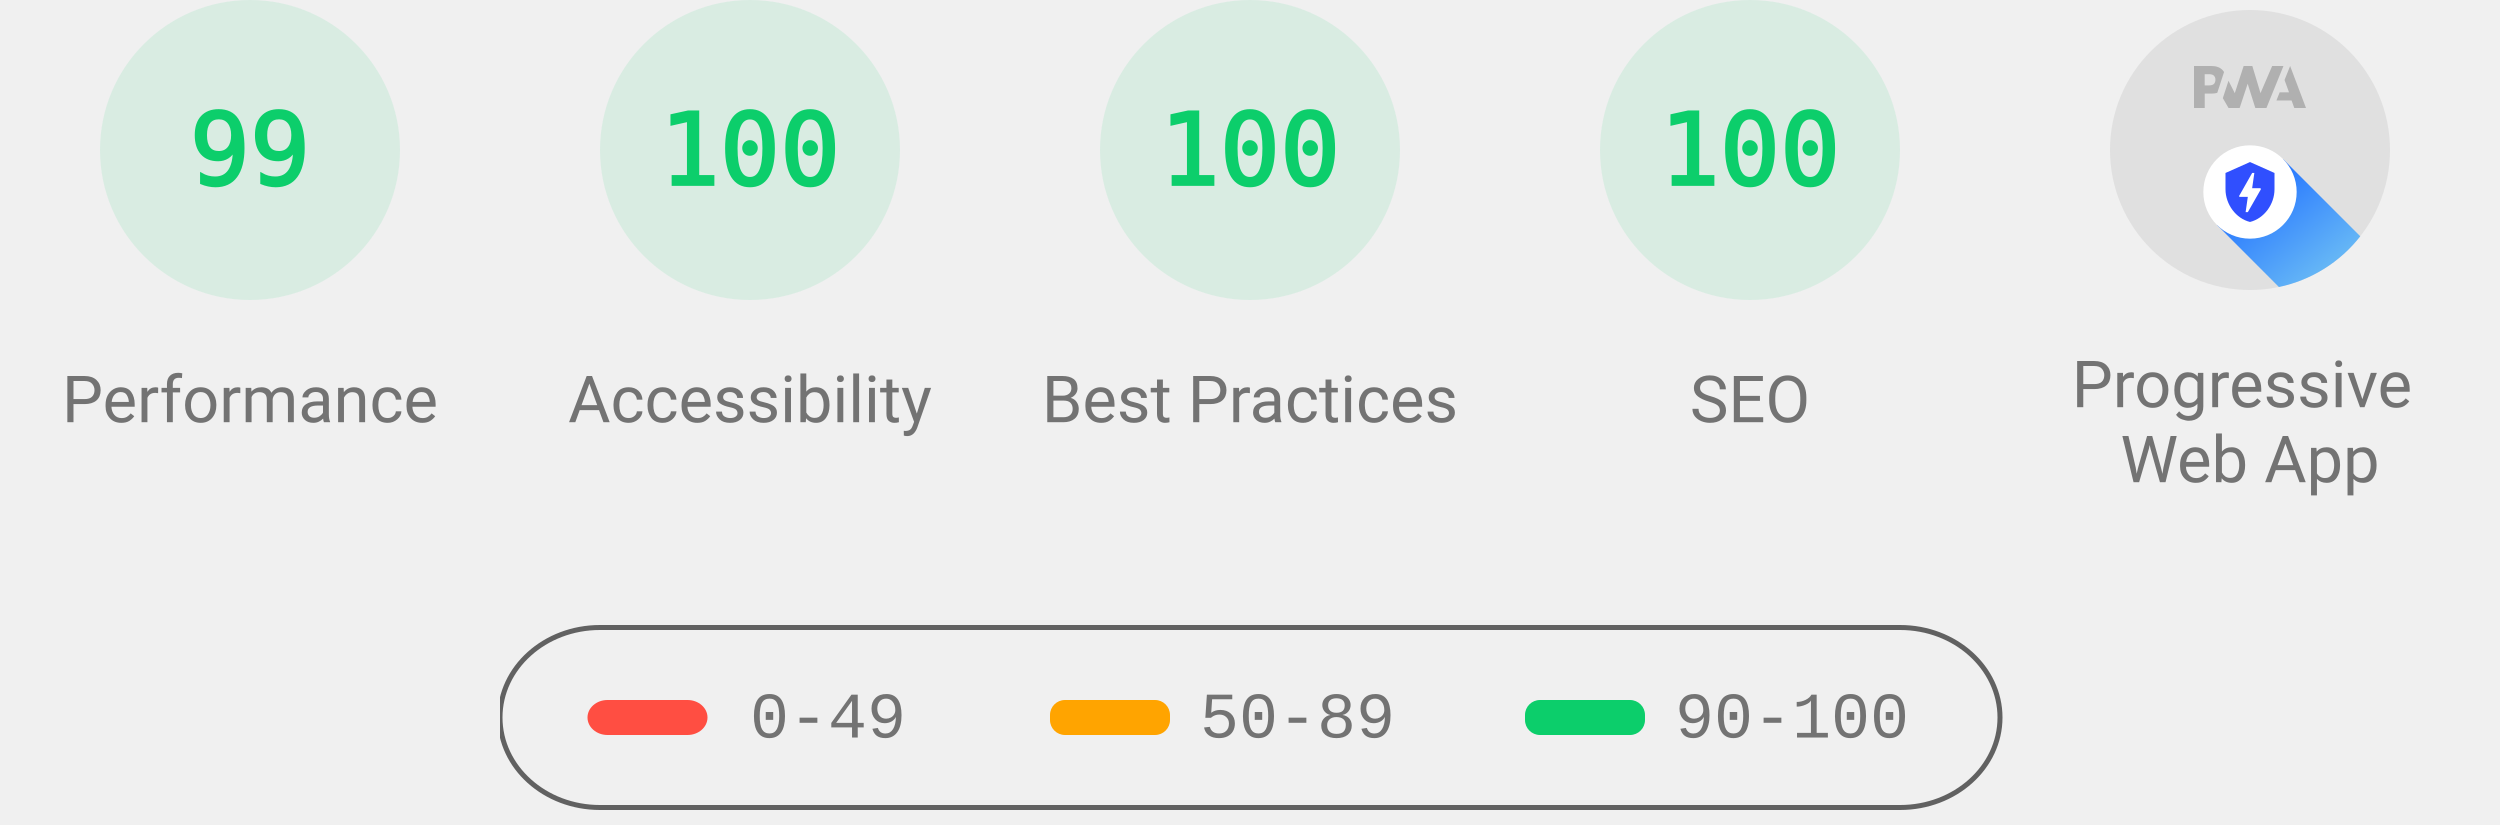
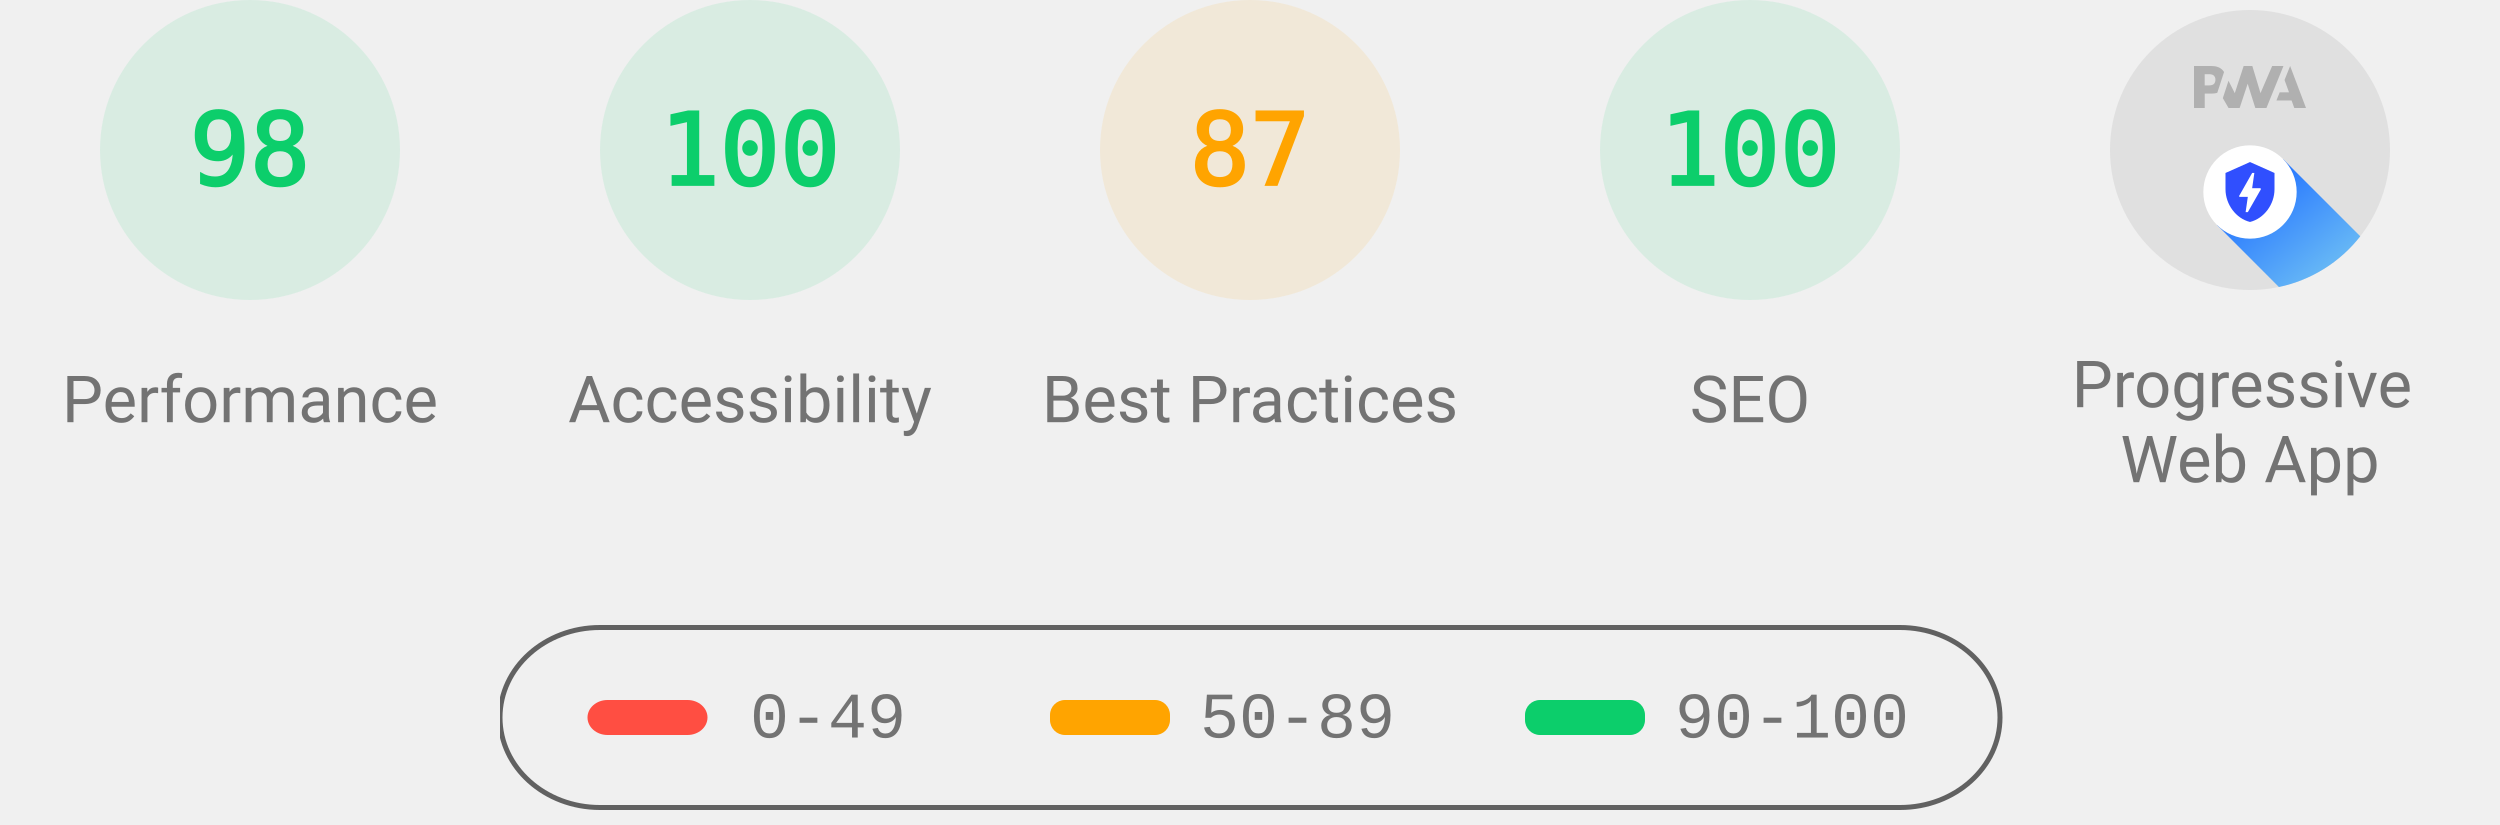
<svg xmlns="http://www.w3.org/2000/svg" class="theme--agnostic" fill="none" width="1000" height="330">
  <style>
			.gauge-base {
				opacity: 0.1
			}

			.gauge-arc {
				fill: none;
				animation-delay: 250ms;
				stroke-linecap: round;
				transform: rotate(-90deg);
				transform-origin: 100px 60px;
				animation: load-gauge 1s ease forwards
			}

			.guage-text {
				font-size: 40px;
				font-family: monospace;
				text-align: center
			}

			.guage-red {
				color: #ff4e42;
				fill: #ff4e42;
				stroke: #ff4e42
			}
			.guage-orange {
				color: #ffa400;
				fill: #ffa400;
				stroke: #ffa400
			}
			.guage-green {
				color: #0cce6b;
				fill: #0cce6b;
				stroke: #0cce6b
			}
			.theme--agnostic .guage-undefined {
				color: #5c5c5c;
				fill: #5c5c5c;
				stroke: #5c5c5c
			}
			.theme--light .guage-undefined {
				color: #1e1e1e;
				fill: #1e1e1e;
				stroke: #1e1e1e
			}
			.theme--dark .guage-undefined {
				color: #f5f5f5;
				fill: #f5f5f5;
				stroke: #f5f5f5
			}

			.guage-title {
				stroke: none;
				font-size: 26px;
				line-height: 26px;
				font-family: Roboto, Halvetica, Arial, sans-serif
			}
			.metric.guage-title {
				font-family: 'Courier New', Courier, monospace
			}
			.theme--agnostic .guage-title {
				color: #737373;
				fill: #737373
			}
			.theme--light .guage-title {
				color: #212121;
				fill: #212121
			}
			.theme--dark .guage-title {
				color: #f5f5f5;
				fill: #f5f5f5
			}

			@keyframes load-gauge {
				from {
					stroke-dasharray: 0 352.858
				}
			}
			.lh-gauge--pwa__disc {
				fill: #e0e0e0
			}
			.lh-gauge--pwa__logo {
				position: relative;
				fill: #b0b0b0
			}
			.lh-gauge--pwa__invisible {
				display: none
			}
			.lh-gauge--pwa__visible {
				display: inline
			}
			.guage-invisible {
				display: none
			}
			.lh-gauge--pwa__logo--primary-color {
				fill: #304ffe
			}
			.theme--agnostic .lh-gauge--pwa__logo--secondary-color {
				fill: #787878
			}
			.theme--light .lh-gauge--pwa__logo--secondary-color {
				fill: #3d3d3d
			}
			.theme--dark .lh-gauge--pwa__logo--secondary-color {
				fill: #d8b6b6
			}
			.theme--light #svg_2 {
				stroke: #00000022
			}
			.theme--agnostic #svg_2 {
				stroke: #616161
			}
			.theme--light #svg_2 {
				stroke: #00000022
			}
			.theme--dark #svg_2 {
				stroke: #f5f5f566
			}
		</style>
  <svg class="guage-div guage-perf guage-green" viewBox="0 0 200 200" width="200" height="200" x="0" y="0">
    <circle class="gauge-base" r="56" cx="100" cy="60" stroke-width="8" />
-     <circle class="gauge-arc guage-arc-1" r="56" cx="100" cy="60" stroke-width="8" style="stroke-dasharray: 348.339, 351.858;" />
-     <text class="guage-text" x="100px" y="60px" alignment-baseline="central" dominant-baseline="central" text-anchor="middle">99</text>
+     <circle class="gauge-arc guage-arc-1" r="56" cx="100" cy="60" stroke-width="8" style="stroke-dasharray: 344.821, 351.858;" />
+     <text class="guage-text" x="100px" y="60px" alignment-baseline="central" dominant-baseline="central" text-anchor="middle">98</text>
    <text class="guage-title" x="100px" y="160px" alignment-baseline="central" dominant-baseline="central" text-anchor="middle">Performance</text>
  </svg>
  <svg class="guage-div guage-acc guage-green" viewBox="0 0 200 200" width="200" height="200" x="200" y="0">
    <circle class="gauge-base" r="56" cx="100" cy="60" stroke-width="8" />
    <circle class="gauge-arc guage-arc-2" r="56" cx="100" cy="60" stroke-width="8" style="stroke-dasharray: 351.858, 351.858;" />
    <text class="guage-text" x="100px" y="60px" alignment-baseline="central" dominant-baseline="central" text-anchor="middle">100</text>
    <text class="guage-title" x="100px" y="160px" alignment-baseline="central" dominant-baseline="central" text-anchor="middle">Accessibility</text>
  </svg>
-   <svg class="guage-div guage-best guage-green" viewBox="0 0 200 200" width="200" height="200" x="400" y="0">
-     <circle class="gauge-base" r="56" cx="100" cy="60" stroke-width="8" />
-     <circle class="gauge-arc guage-arc-3" r="56" cx="100" cy="60" stroke-width="8" style="stroke-dasharray: 351.858, 351.858;" />
-     <text class="guage-text" x="100px" y="60px" alignment-baseline="central" dominant-baseline="central" text-anchor="middle">100</text>
+   <svg class="guage-div guage-best guage-orange" viewBox="0 0 200 200" width="200" height="200" x="400" y="0">
+     <circle class="gauge-base" r="56" cx="100" cy="60" stroke-width="8" />
+     <circle class="gauge-arc guage-arc-3" r="56" cx="100" cy="60" stroke-width="8" style="stroke-dasharray: 306.116, 351.858;" />
+     <text class="guage-text" x="100px" y="60px" alignment-baseline="central" dominant-baseline="central" text-anchor="middle">87</text>
    <text class="guage-title" x="100px" y="160px" alignment-baseline="central" dominant-baseline="central" text-anchor="middle">Best Practices</text>
  </svg>
  <svg class="guage-div guage-seo guage-green" viewBox="0 0 200 200" width="200" height="200" x="600" y="0">
    <circle class="gauge-base" r="56" cx="100" cy="60" stroke-width="8" />
    <circle class="gauge-arc guage-arc-4" r="56" cx="100" cy="60" stroke-width="8" style="stroke-dasharray: 351.858, 351.858;" />
    <text class="guage-text" x="100px" y="60px" alignment-baseline="central" dominant-baseline="central" text-anchor="middle">100</text>
    <text class="guage-title" x="100px" y="160px" alignment-baseline="central" dominant-baseline="central" text-anchor="middle">SEO</text>
  </svg>
  <svg class="guage-div guage-pwa " viewBox="0 0 200 200" width="200" height="200" x="800" y="0">
    <svg viewBox="0 0 60 60" width="112" height="112" x="44" y="4">
      <defs>
        <linearGradient id="lh-gauge--pwa__check-circle__gradient-0" x1="50%" y1="0%" x2="50%" y2="100%">
          <stop stop-color="#00C852" offset="0%" />
          <stop stop-color="#009688" offset="100%" />
        </linearGradient>
        <linearGradient id="lh-gauge--pwa__installable__shadow-gradient-0" x1="76.056%" x2="24.111%" y1="82.995%" y2="24.735%">
          <stop stop-color="#A5D6A7" offset="0%" />
          <stop stop-color="#80CBC4" offset="100%" />
        </linearGradient>
        <linearGradient id="lh-gauge--pwa__fast-reliable__shadow-gradient-0" x1="76.056%" y1="82.995%" x2="25.678%" y2="26.493%">
          <stop stop-color="#64B5F6" offset="0%" />
          <stop stop-color="#2979FF" offset="100%" />
        </linearGradient>
        <g id="lh-gauge--pwa__fast-reliable-badge-0">
          <circle fill="#FFFFFF" cx="10" cy="10" r="10" />
          <path fill="#304FFE" d="M10 3.58l5.25 2.34v3.5c0 3.23-2.24 6.26-5.25 7-3.01-.74-5.25-3.77-5.25-7v-3.5L10 3.58zm-.47 10.74l2.76-4.83.03-.07c.04-.08 0-.24-.22-.24h-1.64l.47-3.26h-.47l-2.7 4.77c-.02.01.05-.1-.04.05-.09.16-.1.31.18.31h1.63l-.47 3.27h.47z" />
        </g>
        <g id="lh-gauge--pwa__installable-badge-0">
          <circle fill="#FFFFFF" cx="10" cy="10" r="10" />
          <path fill="#009688" d="M10 4.167A5.835 5.835 0 0 0 4.167 10 5.835 5.835 0 0 0 10 15.833 5.835 5.835 0 0 0 15.833 10 5.835 5.835 0 0 0 10 4.167zm2.917 6.416h-2.334v2.334H9.417v-2.334H7.083V9.417h2.334V7.083h1.166v2.334h2.334v1.166z" />
        </g>
      </defs>
      <g stroke="none" fill-rule="nonzero">
        <circle class="lh-gauge--pwa__disc" cx="30" cy="30" r="30" />
        <g class="lh-gauge--pwa__logo">
          <path d="M35.66 19.39l.7-1.75h2L37.4 15 38.6 12l3.4 9h-2.51l-.58-1.61z" />
          <path d="M33.52 21l3.65-9h-2.42l-2.5 5.82L30.5 12h-1.86l-1.9 5.82-1.35-2.65-1.21 3.72L25.4 21h2.38l1.72-5.2 1.64 5.2z" />
          <path fill-rule="nonzero" d="M20.3 17.91h1.48c.45 0 .85-.05 1.2-.15l.39-1.18 1.07-3.3a2.64 2.64 0 0 0-.28-.37c-.55-.6-1.36-.91-2.42-.91H18v9h2.3V17.9zm1.96-3.84c.22.22.33.5.33.87 0 .36-.1.65-.29.87-.2.23-.59.35-1.15.35h-.86v-2.41h.87c.52 0 .89.1 1.1.32z" />
        </g>
        <rect class="lh-gauge--pwa__component lh-gauge--pwa__na-line lh-gauge--pwa__invisible" fill="#FFFFFF" x="20" y="32" width="20" height="4" rx="2" />
        <g class="lh-gauge--pwa__component lh-gauge--pwa__fast-reliable-badge lh-gauge--pwa__visible" transform="translate(20, 29)">
          <path fill="url(#lh-gauge--pwa__fast-reliable__shadow-gradient-0)" d="M33.63 19.49A30 30 0 0 1 16.2 30.36L3 17.14 17.14 3l16.49 16.49z" />
          <use href="#lh-gauge--pwa__fast-reliable-badge-0" />
        </g>
        <g class="lh-gauge--pwa__component lh-gauge--pwa__installable-badge lh-gauge--pwa__invisible" transform="translate(20, 29)">
          <path fill="url(#lh-gauge--pwa__installable__shadow-gradient-0)" d="M33.629 19.487c-4.272 5.453-10.391 9.39-17.415 10.869L3 17.142 17.142 3 33.63 19.487z" />
          <use href="#lh-gauge--pwa__installable-badge-0" />
        </g>
        <g class="lh-gauge--pwa__component lh-gauge--pwa__fast-reliable-installable-badges lh-gauge--pwa__invisible">
          <g transform="translate(8, 29)">
            <path fill="url(#lh-gauge--pwa__fast-reliable__shadow-gradient-0)" d="M16.321 30.463L3 17.143 17.142 3l22.365 22.365A29.864 29.864 0 0 1 22 31c-1.942 0-3.84-.184-5.679-.537z" />
            <use href="#lh-gauge--pwa__fast-reliable-badge-0" />
          </g>
          <g transform="translate(32, 29)">
            <path fill="url(#lh-gauge--pwa__installable__shadow-gradient-0)" d="M25.982 11.84a30.107 30.107 0 0 1-13.08 15.203L3 17.143 17.142 3l8.84 8.84z" />
            <use href="#lh-gauge--pwa__installable-badge-0" />
          </g>
        </g>
        <g class="lh-gauge--pwa__component lh-gauge--pwa__check-circle lh-gauge--pwa__invisible" transform="translate(18, 28)">
          <circle fill="#FFFFFF" cx="12" cy="12" r="12" />
          <path fill="url(#lh-gauge--pwa__check-circle__gradient-0)" d="M12 2a10 10 0 1 0 0 20 10 10 0 0 0 0-20zm-2 15l-5-5 1.41-1.41L10 14.17l7.59-7.59L19 8l-9 9z" />
        </g>
      </g>
    </svg>
    <text class="guage-title" y="160px" alignment-baseline="central" dominant-baseline="central" text-anchor="middle">
      <tspan x="100px" dy="-6px">Progressive</tspan>
      <tspan x="100px" dy="30px">Web App</tspan>
    </text>
  </svg>
  <svg width="604" height="76" x="200" y="250">
    <g>
      <rect fill="none" id="canvas_background" height="80" width="604" y="-1" x="-1" />
      <g display="none" overflow="visible" y="0" x="0" height="100%" width="100%" id="canvasGrid">
        <rect fill="url(#gridpattern)" stroke-width="0" y="0" x="0" height="100%" width="100%" />
      </g>
    </g>
    <g>
      <rect fill-opacity="0" stroke-width="2" rx="40" id="svg_2" height="72" width="600" y="1" x="0" fill="#000000" />
      <rect stroke="#000" rx="8" id="svg_3" height="14" width="48" y="30" x="35" stroke-opacity="null" stroke-width="0" fill="#ff4e42" />
      <rect stroke="#000" rx="6" id="svg_4" height="14" width="48" y="30" x="220" stroke-opacity="null" stroke-width="0" fill="#ffa400" />
      <rect stroke="#000" rx="6" id="svg_5" height="14" width="48" y="30" x="410" stroke-opacity="null" stroke-width="0" fill="#0cce6b" />
      <text class="metric guage-title" xml:space="preserve" text-anchor="start" font-size="26" id="svg_6" y="45" x="100" stroke-opacity="null" stroke-width="0" stroke="#000">0-49</text>
      <text class="metric guage-title" xml:space="preserve" text-anchor="start" font-size="26" id="svg_7" y="45" x="280" stroke-opacity="null" stroke-width="0" stroke="#000">50-89</text>
      <text class="metric guage-title" xml:space="preserve" text-anchor="start" font-size="26" id="svg_8" y="45" x="470" stroke-opacity="null" stroke-width="0" stroke="#000">90-100</text>
    </g>
  </svg>
</svg>
